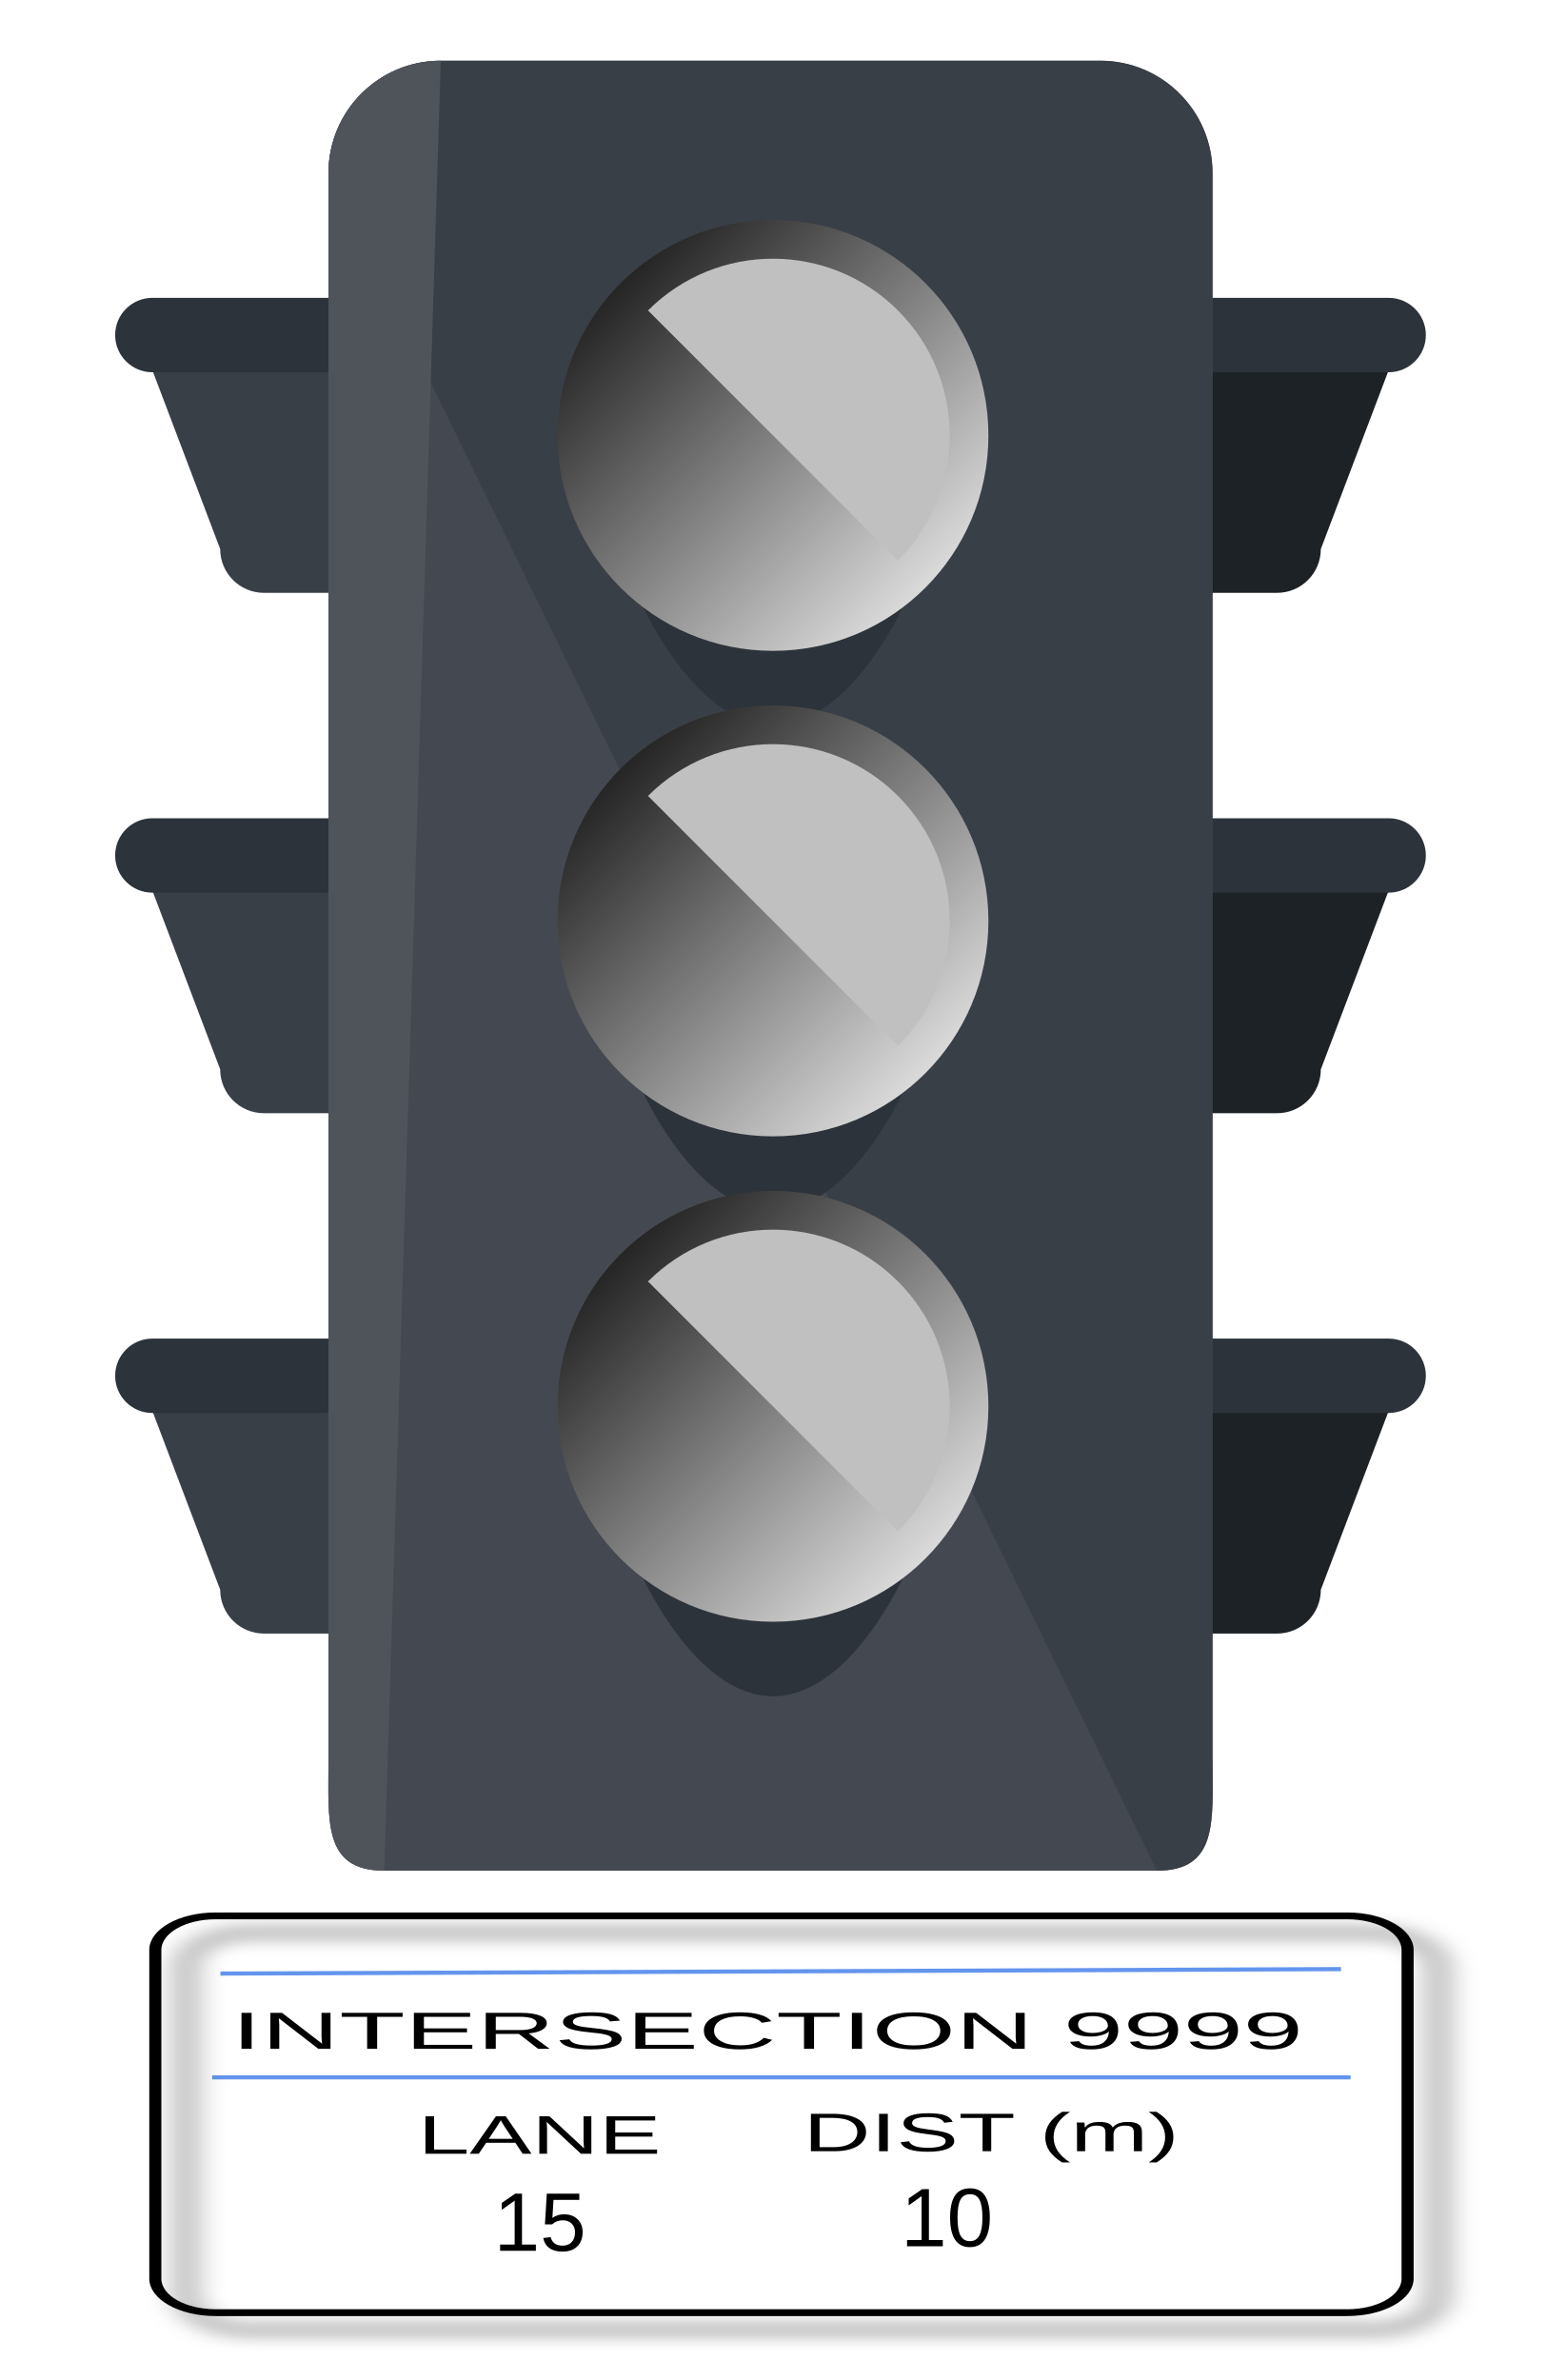
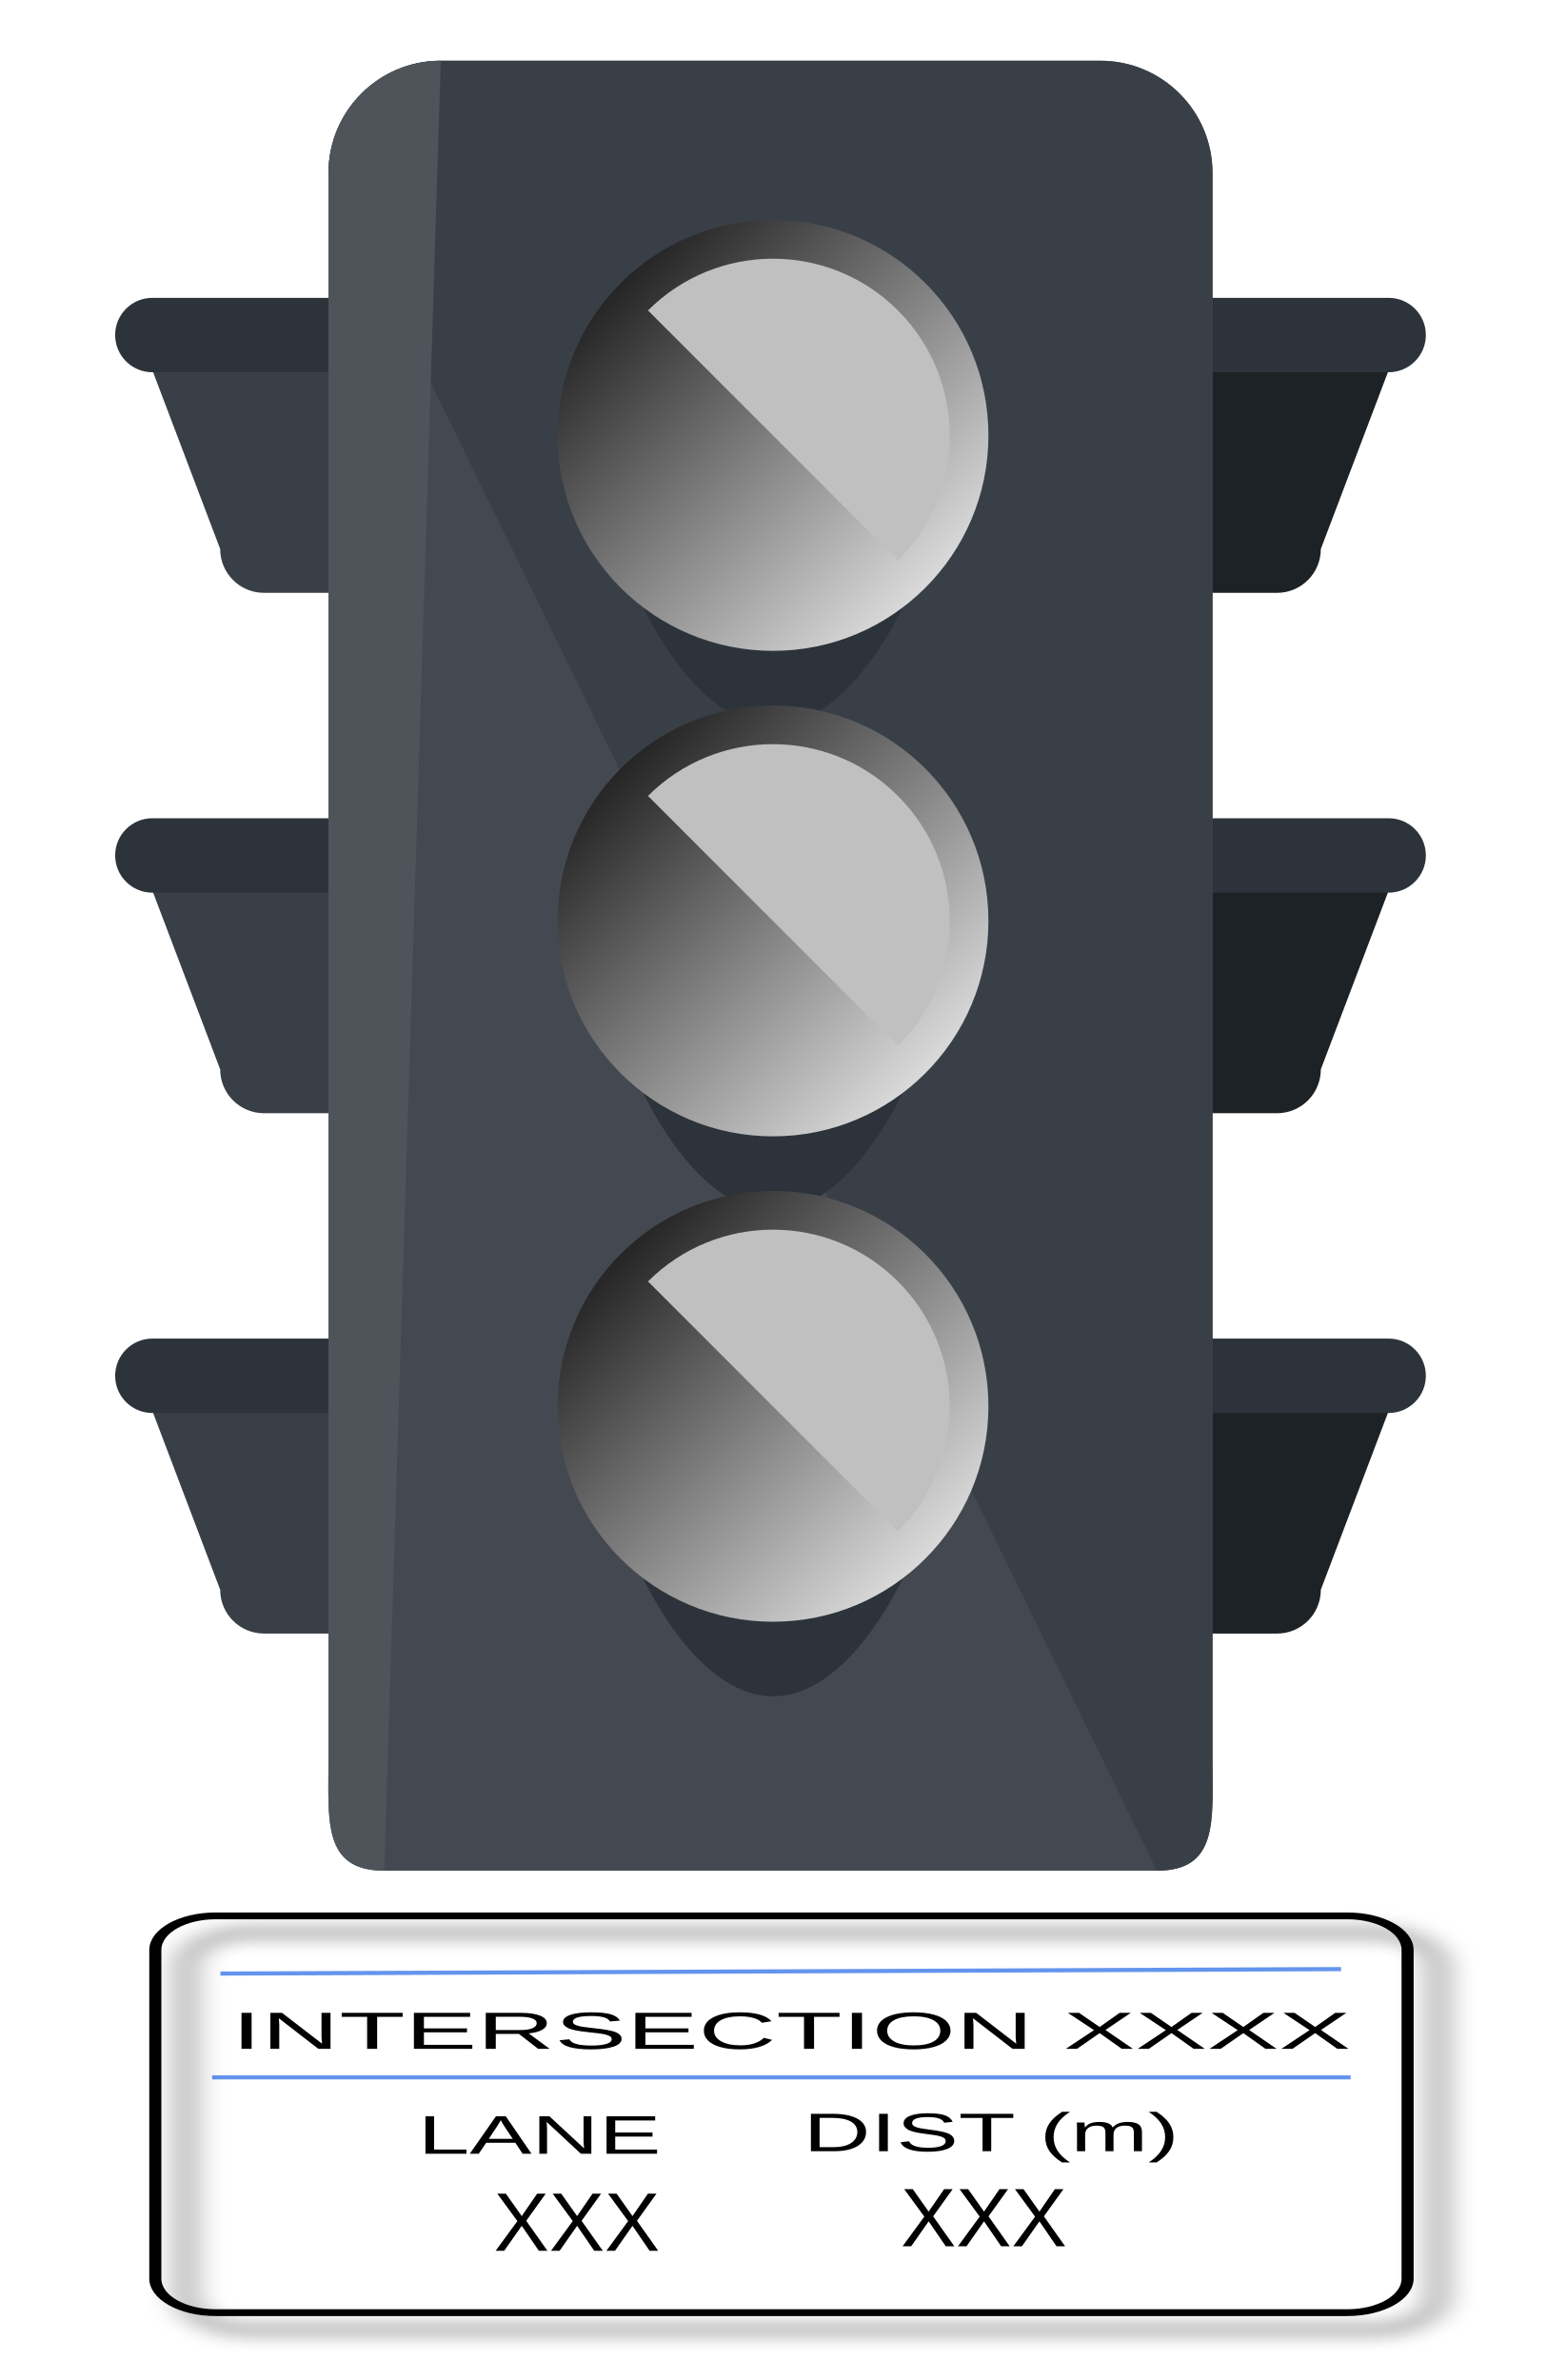
<svg xmlns="http://www.w3.org/2000/svg" version="1.1" id="svgLayer" x="0px" y="0px" viewBox="0 0 325 500" style="enable-background:new 0 0 504.123 504.123;" xml:space="preserve" width="100%" height="100%" preserveAspectRatio="xMidYMid meet">
  <defs id="svgEditorDefs">
    <linearGradient gradientUnits="objectBoundingBox" id="lgrd2-b-reflect" spreadMethod="reflect" x1="0%" x2="10%" y1="0%" y2="10%">
      <stop offset="5%" stop-color="#babc91" stop-opacity="1" />
      <stop offset="95%" stop-color="#c8d591" stop-opacity="1" />
    </linearGradient>
    <linearGradient gradientUnits="objectBoundingBox" id="lgrd2-black-white" spreadMethod="pad" x1="0%" x2="100%" y1="0%" y2="100%">
      <stop offset="0%" stop-color="black" />
      <stop offset="100%" stop-color="white" />
    </linearGradient>
  </defs>
  <rect id="svgEditorBackground" x="0" y="0" width="325" height="500" style="fill:none; stroke: none;" />
  <path style="fill:#1D2226;" d="M237.977,136.011c0,6.735,5.474,12.201,12.201,12.201h32.075c6.735,0,12.201,-5.459,12.201,-12.201l19.291,-50.853c0,-6.735,-5.474,-12.201,-12.217,-12.201h-51.358c-6.727,0,-12.201,5.459,-12.201,12.201v50.853h0.008Z" transform="matrix(0.754278 0 0 0.754278 55.3838 12.7545)" />
  <path style="fill:#2D333A;" d="M155.561,76.406c0,5.734,4.647,10.366,10.366,10.366h147.417c5.727,0,10.366,-4.64,10.366,-10.366l0,0c0,-5.727,-4.647,-10.358,-10.366,-10.358h-147.409c-5.727,0,-10.374,4.64,-10.374,10.358l0,0Z" transform="matrix(0.754278 0 0 0.754278 55.3838 12.7545)" />
  <path style="fill:#1D2226;" d="M237.977,280.938c0,6.743,5.474,12.209,12.201,12.209h32.075c6.735,0,12.201,-5.459,12.201,-12.209l19.291,-50.846c0,-6.735,-5.474,-12.201,-12.217,-12.201h-51.358c-6.727,0,-12.201,5.459,-12.201,12.201v50.846h0.008Z" transform="matrix(0.754278 0 0 0.754278 55.3838 12.7545)" />
  <path style="fill:#2D333A;" d="M155.561,221.349c0,5.727,4.647,10.366,10.366,10.366h147.417c5.727,0,10.366,-4.647,10.366,-10.366l0,0c0,-5.727,-4.647,-10.358,-10.366,-10.358h-147.409c-5.727,-0.008,-10.374,4.632,-10.374,10.358l0,0Z" transform="matrix(0.754278 0 0 0.754278 55.3838 12.7545)" />
  <path style="fill:#1D2226;" d="M237.977,425.874c0,6.735,5.474,12.201,12.201,12.201h32.075c6.735,0,12.201,-5.459,12.201,-12.201l19.291,-50.846c0,-6.735,-5.474,-12.209,-12.217,-12.209h-51.358c-6.727,0,-12.201,5.467,-12.201,12.209v50.846h0.008Z" transform="matrix(0.754278 0 0 0.754278 55.3838 12.7545)" />
  <path style="fill:#2D333A;" d="M155.561,366.285c0,5.727,4.647,10.358,10.366,10.358h147.417c5.727,0,10.366,-4.64,10.366,-10.358l0,0c0,-5.727,-4.647,-10.366,-10.366,-10.366h-147.409c-5.727,0,-10.374,4.639,-10.374,10.366l0,0Z" transform="matrix(0.754278 0 0 0.754278 55.3838 12.7545)" />
  <path style="fill:#393F47;" d="M44.378,136.011c0,6.735,-5.474,12.201,-12.201,12.201h-32.075c-6.735,0,-12.201,-5.459,-12.201,-12.201l-19.291,-50.854c0,-6.735,5.474,-12.201,12.217,-12.201h51.358c6.727,0,12.201,5.459,12.201,12.201v50.853h-0.008Z" transform="matrix(0.754278 0 0 0.754278 55.3838 12.7545)" />
  <path style="fill:#2D333A;" d="M126.794,76.406c0,5.734,-4.647,10.366,-10.366,10.366h-147.416c-5.727,0,-10.366,-4.64,-10.366,-10.366l0,0c0,-5.727,4.647,-10.358,10.366,-10.358h147.417c5.718,0,10.365,4.64,10.365,10.358l0,0Z" transform="matrix(0.754278 0 0 0.754278 55.3838 12.7545)" />
  <path style="fill:#393F47;" d="M44.378,280.938c0,6.743,-5.474,12.209,-12.201,12.209h-32.075c-6.735,0,-12.201,-5.459,-12.201,-12.209l-19.291,-50.846c0,-6.735,5.474,-12.201,12.217,-12.201h51.358c6.727,0,12.201,5.459,12.201,12.201v50.846h-0.008Z" transform="matrix(0.754278 0 0 0.754278 55.3838 12.7545)" />
  <path style="fill:#2D333A;" d="M126.794,221.349c0,5.727,-4.647,10.366,-10.366,10.366h-147.416c-5.727,0,-10.366,-4.647,-10.366,-10.366l0,0c0,-5.727,4.647,-10.358,10.366,-10.358h147.417c5.718,-0.008,10.365,4.632,10.365,10.358l0,0Z" transform="matrix(0.754278 0 0 0.754278 55.3838 12.7545)" />
  <path style="fill:#393F47;" d="M44.378,425.874c0,6.735,-5.474,12.201,-12.201,12.201h-32.075c-6.735,0,-12.201,-5.459,-12.201,-12.201l-19.291,-50.846c0,-6.735,5.474,-12.209,12.217,-12.209h51.358c6.727,0,12.201,5.467,12.201,12.209v50.846h-0.008Z" transform="matrix(0.754278 0 0 0.754278 55.3838 12.7545)" />
  <path style="fill:#2D333A;" d="M126.794,366.285c0,5.727,-4.647,10.358,-10.366,10.358h-147.416c-5.727,0,-10.366,-4.64,-10.366,-10.358l0,0c0,-5.727,4.647,-10.366,10.366,-10.366h147.417c5.718,-5.684341886080802e-14,10.365,4.639,10.365,10.366l0,0Z" transform="matrix(0.754278 0 0 0.754278 55.3838 12.7545)" />
  <path style="fill:#444951;" d="M264.286,472.86c0,17.258,1.749,31.264,-15.518,31.264h-215.181c-17.258,0,-15.518,-13.997,-15.518,-31.264v-441.596c0,-17.259,14.005,-31.264,31.272,-31.264h183.674c17.258,0,31.271,13.997,31.271,31.264v441.596Z" transform="matrix(0.754278 0 0 0.754278 55.3838 12.7545)" />
  <path style="fill:#393F47;" d="M18.069,31.264c0,-17.259,14.005,-31.264,31.272,-31.264h183.674c17.258,0,31.271,13.997,31.271,31.264v441.596c0,17.258,1.749,31.264,-15.518,31.264" transform="matrix(0.754278 0 0 0.754278 55.3838 12.7545)" />
  <path style="fill:#2D333A;" d="M191.102,104.369c0,27.191,-22.048,80.738,-49.231,80.738c-27.199,0,-49.231,-53.547,-49.231,-80.738s22.032,-49.231,49.231,-49.231c27.183,0,49.231,22.04,49.231,49.231Z" transform="matrix(0.754278 0 0 0.754278 55.3838 12.7545)" />
  <circle id="svgCircleTop" style="fill:url(#lgrd2-black-white);" cx="141.871" cy="104.369" r="60" transform="matrix(0.754278 0 0 0.754278 55.3838 12.7545)" />
  <path id="svgCircleTopPath" style="fill:silver;" d="M107.055,69.561c19.22,-19.228,50.389,-19.228,69.616,0c19.228,19.22,19.228,50.397,0,69.624" transform="matrix(0.754278 0 0 0.754278 55.3838 12.7545)" />
  <path style="fill:#2D333A;" d="M191.102,239.592c0,27.191,-22.048,80.738,-49.231,80.738c-27.199,0,-49.231,-53.547,-49.231,-80.738s22.032,-49.231,49.231,-49.231c27.183,0.001,49.231,22.04,49.231,49.231Z" transform="matrix(0.754278 0 0 0.754278 55.3838 12.7545)" />
  <circle id="svgCircleMiddle" style="fill:url(#lgrd2-black-white);" cx="141.871" cy="239.592" r="60" transform="matrix(0.754278 0 0 0.754278 55.3838 12.7545)" />
  <path id="svgCircleMiddlePath" style="fill:silver;" d="M107.055,204.776c19.22,-19.228,50.389,-19.228,69.616,0c19.228,19.22,19.228,50.397,0,69.624" transform="matrix(0.754278 0 0 0.754278 55.3838 12.7545)" />
  <path style="fill:#2D333A;" d="M191.102,374.808c0,27.191,-22.048,80.738,-49.231,80.738c-27.199,0,-49.231,-53.547,-49.231,-80.738c0,-27.191,22.032,-49.231,49.231,-49.231c27.183,0,49.231,22.039,49.231,49.231Z" transform="matrix(0.754278 0 0 0.754278 55.3838 12.7545)" />
  <circle id="svgCircleBottom" style="fill:url(#lgrd2-black-white);" cx="141.871" cy="374.784" r="60" transform="matrix(0.754278 0 0 0.754278 55.3838 12.7545)" />
  <path id="svgCircleBottomPath" style="fill:silver;" d="M107.055,340c19.22,-19.228,50.389,-19.228,69.616,0c19.228,19.22,19.228,50.397,0,69.624" transform="matrix(0.754278 0 0 0.754278 55.3838 12.7545)" />
  <path style="fill:#4F545B;" d="M33.587,504.123c-17.258,0,-15.518,-13.997,-15.518,-31.264v-441.595c0,-17.259,14.005,-31.264,31.272,-31.264" transform="matrix(0.754278 0 0 0.754278 55.3838 12.7545)" />
  <text id="svgCircleTopText" style="fill:black;font-family:Arial;font-size:20px;" x="195.066" y="93.3" transform="matrix(2.381 -0.0485621 0.0485621 2.381 -335.377 -105.467)" dx="" dy="" />
  <text id="svgCircleMiddleText" style="fill:black;font-family:Arial;font-size:20px;" x="194" y="135.623" transform="matrix(2.381 -0.0485621 0.0485621 2.381 -335.377 -105.467)" dx="" dy="" />
  <text id="svgCircleBottomText" style="fill:black;font-family:Arial;font-size:20px;" x="193.411" y="179.753" transform="matrix(2.381 -0.0485621 0.0485621 2.381 -335.377 -105.467)" dx="" dy="" />
  <rect id="svgEditorBackground" x="0" y="0" width="1000" height="670" style="fill:none; stroke: none;" />
  <defs id="svgEditorDefs">
    <linearGradient gradientUnits="objectBoundingBox" id="lgrd2-fire" spreadMethod="pad" x1="0%" x2="100%" y1="0%" y2="0%">
      <stop offset="0%" style="stop-color:rgb(255,255,0);stop-opacity:1" />
      <stop offset="100%" style="stop-color:rgb(255,0,0);stop-opacity:1" />
    </linearGradient>
    <pattern height="10" id="hatch-black-45" patternTransform="rotate(45) scale(0.4)" patternUnits="userSpaceOnUse" viewBox="0 0 10 10" width="10" x="0" y="0">
      <line style="stroke:black;stroke-width:1px;" x1="0" x2="10" y1="5" y2="5" />
    </pattern>
    <filter filterUnits="objectBoundingBox" height="200%" id="dropshadow" width="200%">
      <feGaussianBlur in="SourceAlpha" result="shadow" stdDeviation="5" />
      <feOffset dx="10" dy="10" in="shadow" result="shadowoffset" />
      <feFlood flood-color="rgba(0,0,0,0.6)" />
      <feComposite in2="shadowoffset" operator="in" />
      <feMerge result="dropshadowresult">
        <feMergeNode />
        <feMergeNode in="SourceGraphic" />
      </feMerge>
    </filter>
  </defs>
  <text style="fill:black;font-family:Arial;font-size:20px;" x="57.175" y="775.701" id="e14_texte" transform="matrix(0.977967 0 0 0.570929 31.8616 9.59514)">LANE</text>
  <text style="fill:black;font-family:Arial;font-size:20px;" x="139.979" y="774.771" id="e1_texte" transform="matrix(0.977967 0 0 0.570929 31.8616 9.59514)">DIST (m)</text>
  <text style="fill:black;font-family:Arial;font-size:20px;" x="281.066" y="300.064" id="e4_texte" transform="matrix(1.12135 0 0 0.654636 0.899216 60.6235)" />
  <line id="e2_line" x1="17.468" y1="525.027" x2="287.396" y2="523.95" style="stroke:cornflowerblue;fill:none;stroke-width:1px;" transform="matrix(0.872134 0 0 0.872134 31.0773 -43.2765)" />
  <line id="e3_line" x1="15.47" y1="550.028" x2="289.706" y2="550.027" style="stroke:cornflowerblue;fill:none;stroke-width:1px;" transform="matrix(0.872134 0 0 0.872134 31.0773 -43.2765)" />
-   <text style="fill:black;font-family:Arial;font-size:20px;" x="-20.573" y="703.762" id="e8_texte" transform="matrix(1.13142 0 0 0.549443 71.9278 43.7552)">INTERSECTION 9999</text>
+   <text style="fill:black;font-family:Arial;font-size:20px;" x="-20.573" y="703.762" id="svgIntxHeaderText" transform="matrix(1.13142 0 0 0.549443 71.9278 43.7552)">INTERSECTION XXXX</text>
  <text style="fill:black;font-family:Arial;font-size:20px;" x="149" y="179" id="e10_texte" />
-   <text style="fill:black;font-family:Arial;font-size:20px;" x="83.309" y="591.802" id="e9_texte" transform="matrix(0.872134 0 0 0.872134 31.0773 -43.2765)">15</text>
-   <text style="fill:black;font-family:Arial;font-size:20px;" x="181.333" y="590.724" id="e11_texte" transform="matrix(0.872134 0 0 0.872134 31.0773 -43.2765)">10</text>
+   <text style="fill:black;font-family:Arial;font-size:20px;" x="83.309" y="591.802" id="svgLaneIdText" transform="matrix(0.872134 0 0 0.872134 31.0773 -43.2765)">XXX</text>
+   <text style="fill:black;font-family:Arial;font-size:20px;" x="181.333" y="590.724" id="svgDistanceText" transform="matrix(0.872134 0 0 0.872134 31.0773 -43.2765)">XXX</text>
  <rect x="-41.252" y="885.311" style="stroke: black; stroke-width: 4px; stroke-linecap: round; stroke-linejoin: round;fill:none;filter:url(#dropshadow);" id="e2_display" width="415.079" height="233.141" rx="20" ry="20" transform="matrix(0.633809 0 0 0.357541 58.7762 85.9603)" />
</svg>
